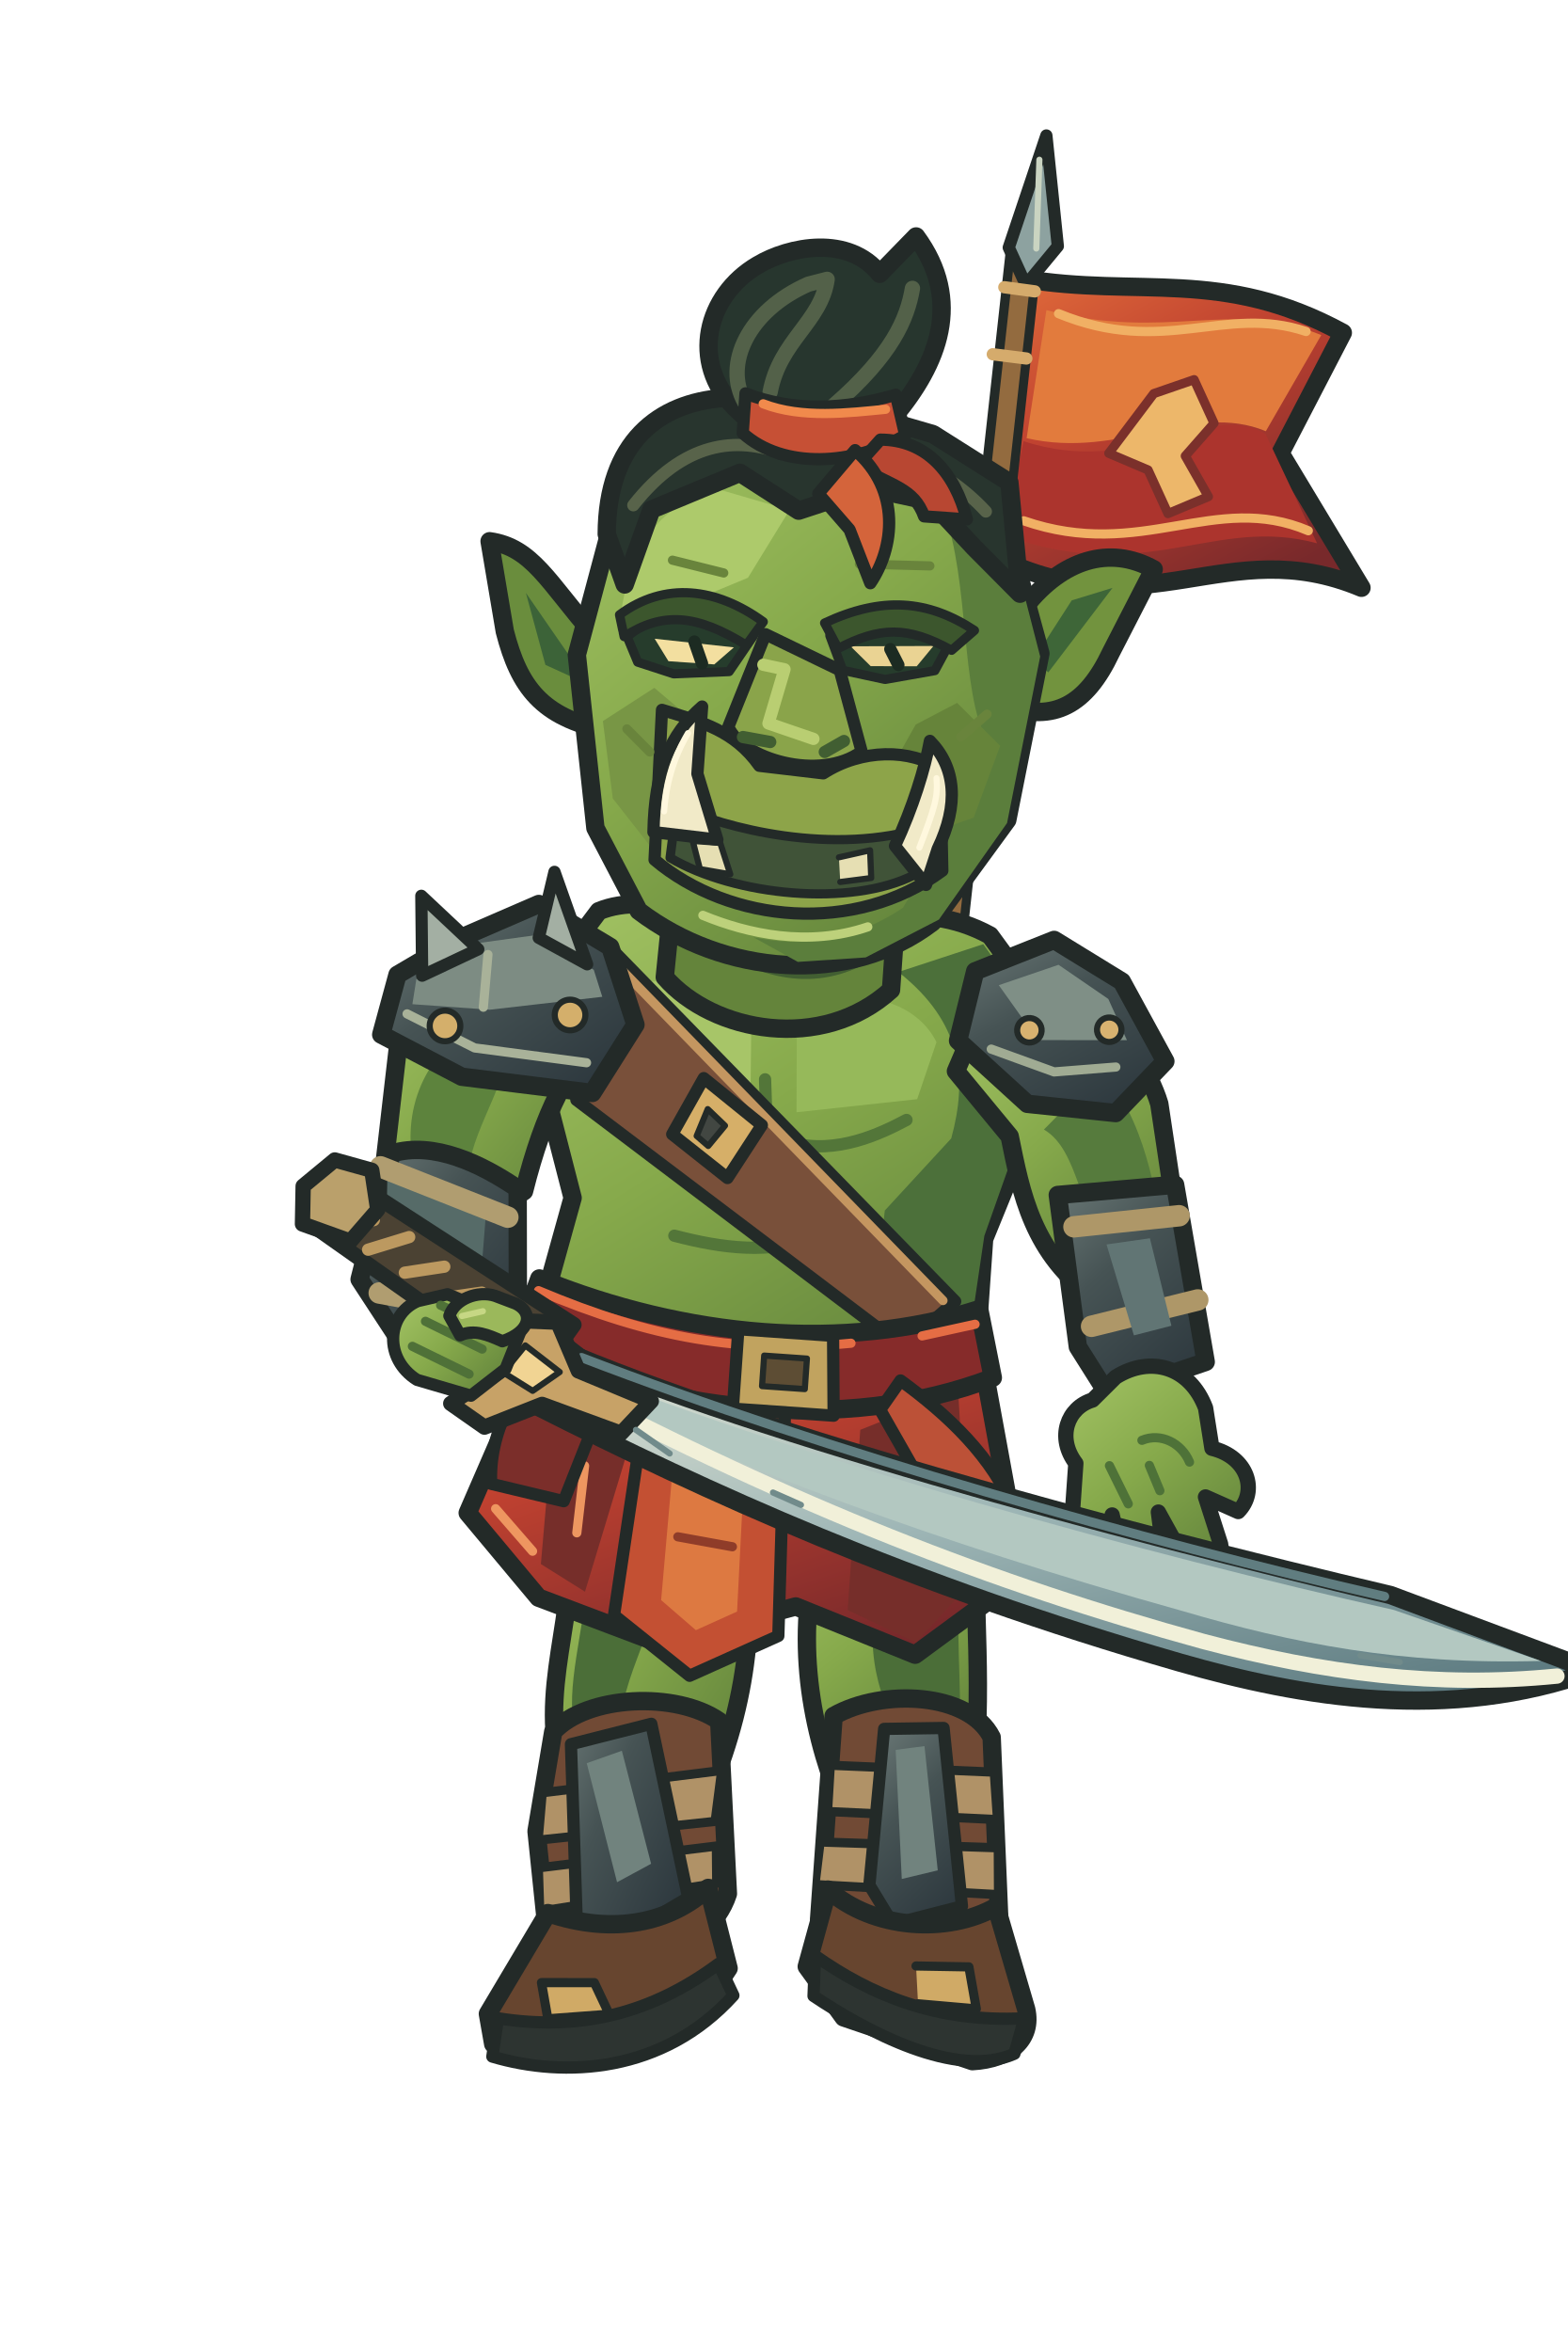
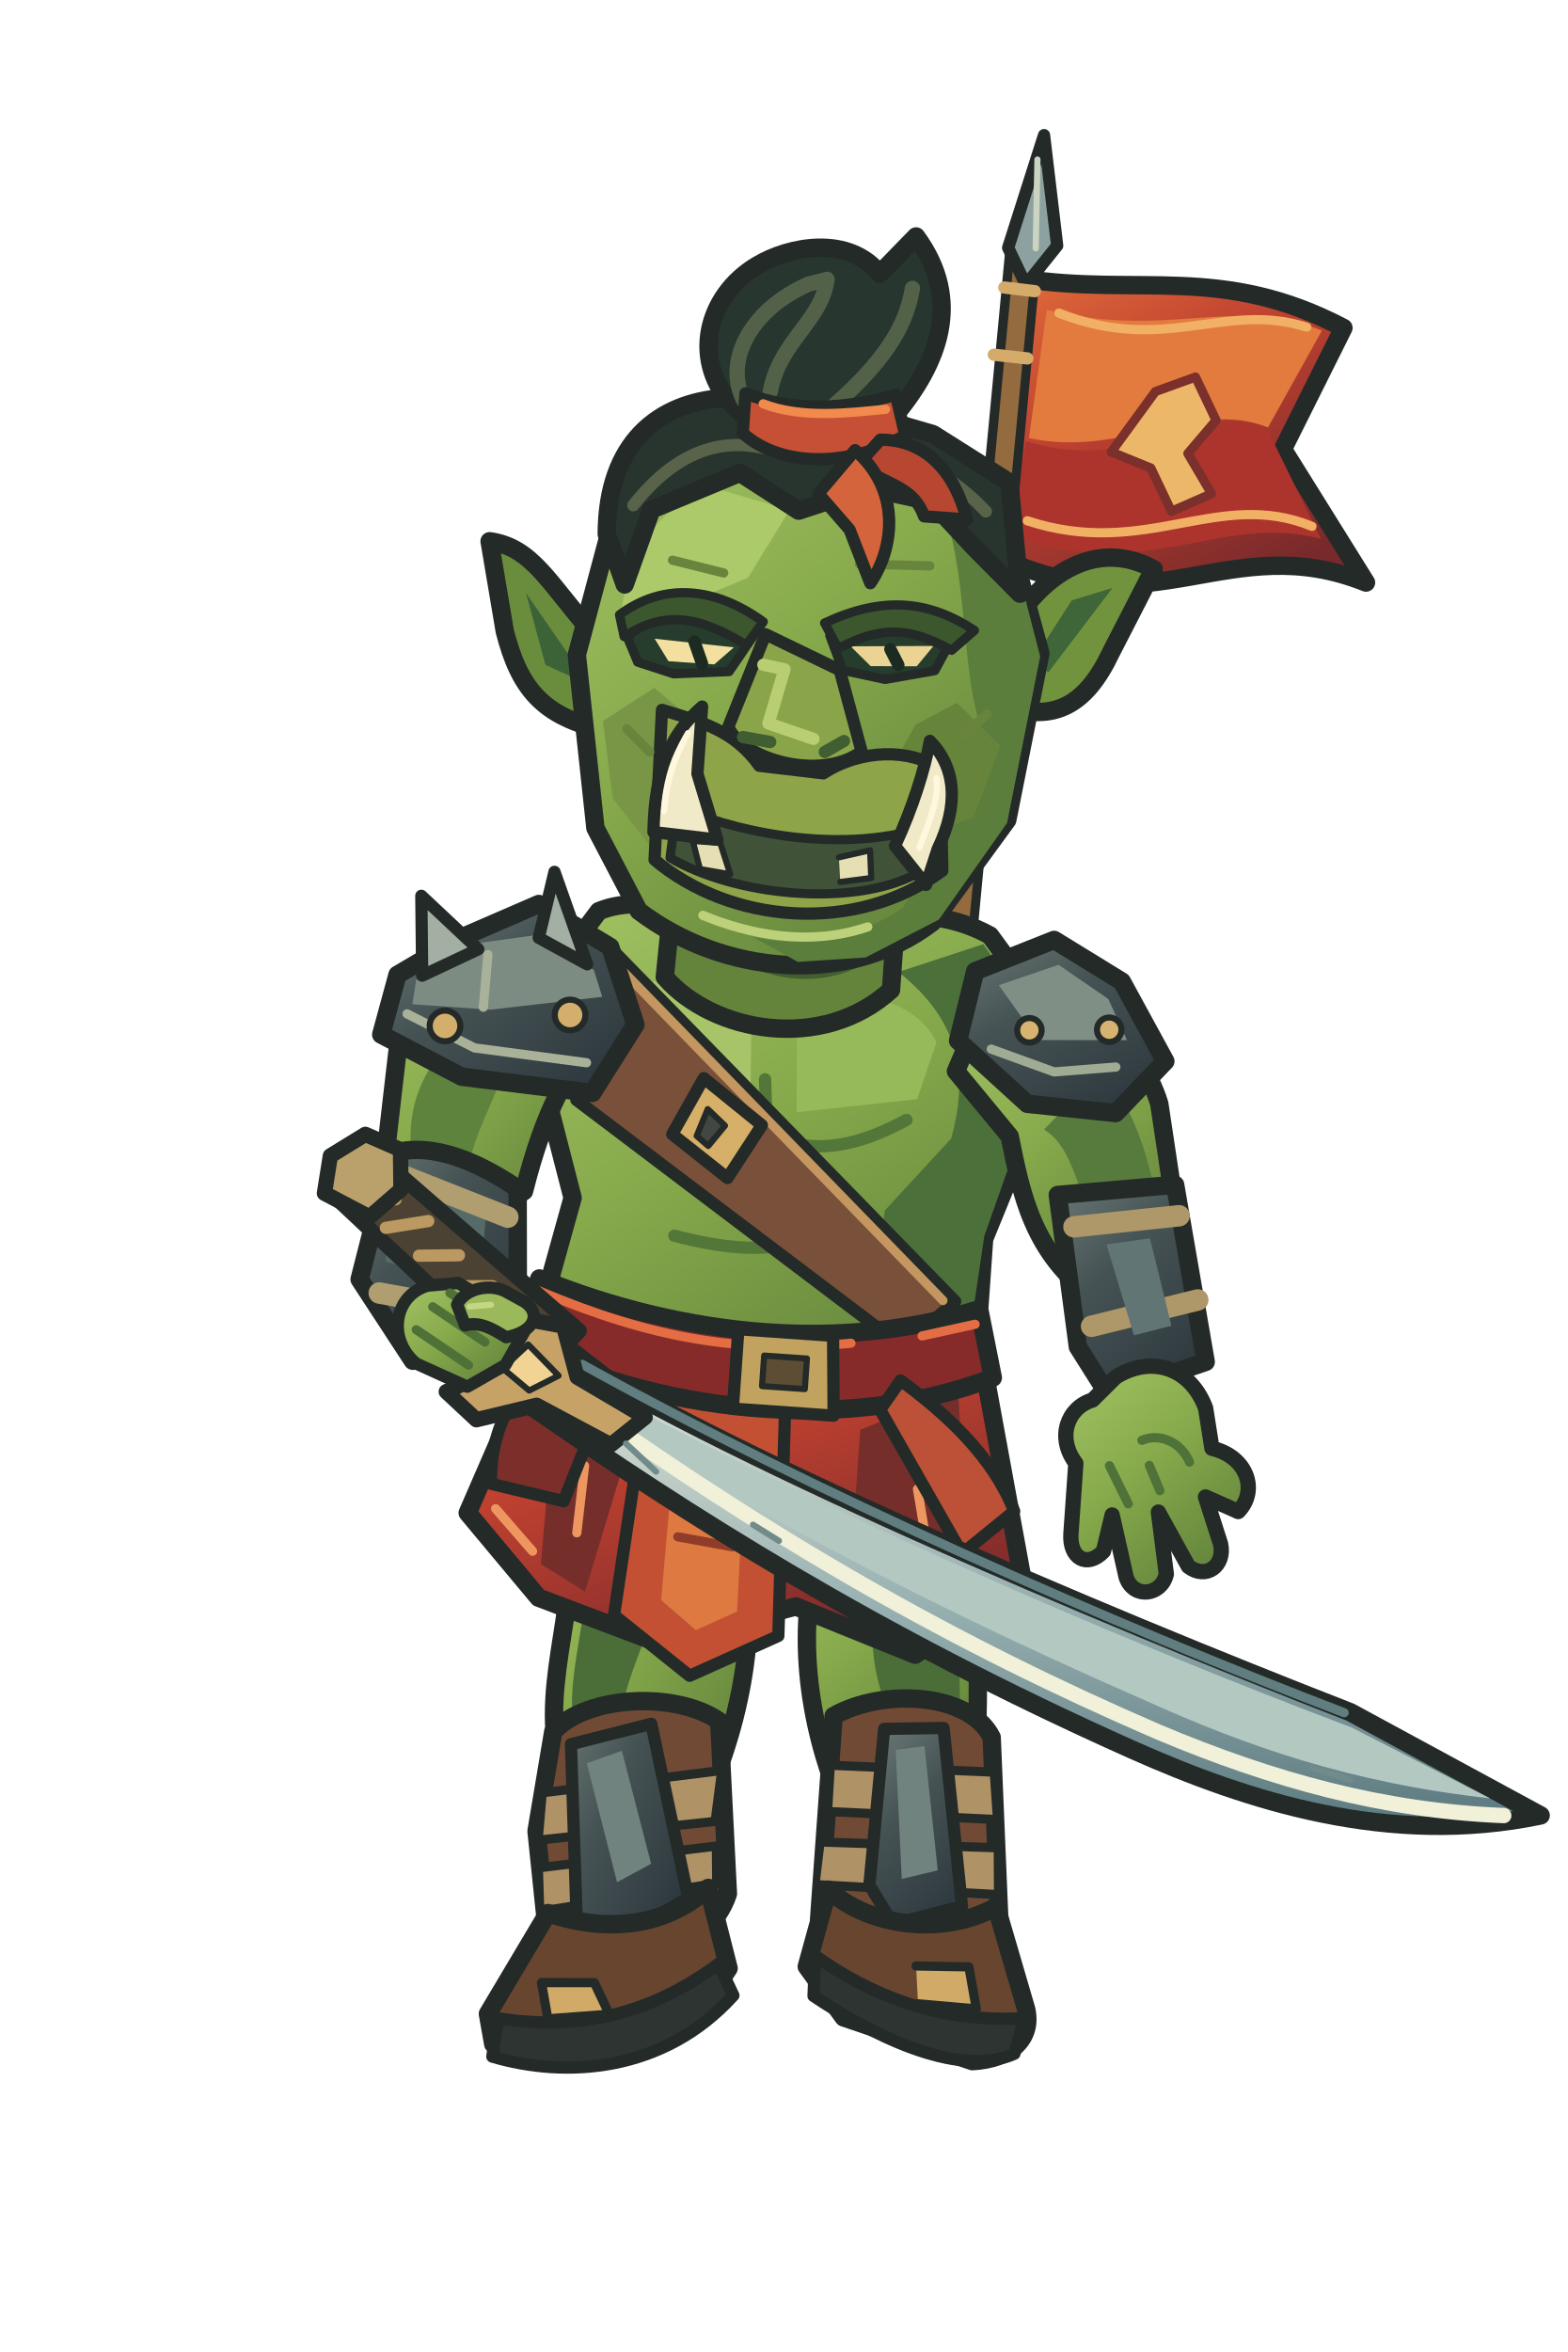
<svg xmlns="http://www.w3.org/2000/svg" width="512" height="768" viewBox="0 0 512 768">
  <defs>
    <linearGradient id="skin" x1="0" y1="0" x2=".8" y2="1">
      <stop stop-color="#a4c465" />
      <stop offset=".48" stop-color="#86a94b" />
      <stop offset="1" stop-color="#60813b" />
    </linearGradient>
    <linearGradient id="iron" x1="0" y1="0" x2=".8" y2="1">
      <stop stop-color="#6b7977" />
      <stop offset=".42" stop-color="#465354" />
      <stop offset="1" stop-color="#2d383e" />
    </linearGradient>
    <linearGradient id="cloth" x1="0" y1="0" x2=".7" y2="1">
      <stop stop-color="#e16c3a" />
      <stop offset=".42" stop-color="#bf4130" />
      <stop offset="1" stop-color="#78292b" />
    </linearGradient>
    <linearGradient id="blade" x1="0" y1="0" x2="0" y2="1">
      <stop stop-color="#e6e8d8" />
      <stop offset=".48" stop-color="#9eb6b6" />
      <stop offset="1" stop-color="#5a787e" />
    </linearGradient>
  </defs>
  <g id="hero-motion" stroke="#232a28" stroke-width="6" stroke-linejoin="round" stroke-linecap="round" transform="translate(0 -6)">
    <g id="hero-accessory">
-       <g id="banner" transform="rotate(2 334 100)">
+       <g id="banner" transform="rotate(1.125 334 100)">
        <path d="M334 97C372 102 399 91 439 111L420 151 448 194C403 177 379 211 328 188Z" fill="url(#cloth)" />
        <path d="M342 107C382 116 402 101 432 112L415 144C391 135 368 155 337 149Z" fill="#e27b3d" stroke="none" />
        <path d="M336 150C374 161 396 134 415 145L433 180C399 172 378 196 331 181Z" fill="#ac342d" stroke="none" />
        <path d="M346 108C381 121 400 103 427 111M337 176C376 188 399 164 430 176" fill="none" stroke="#f1b064" stroke-width="3" />
        <path d="M378 133L391 128 398 142 389 153 397 166 384 172 377 158 364 153 371 143Z" fill="#edb76a" stroke="#7b302b" stroke-width="3" />
        <path d="M334 89L308 435" fill="none" stroke="#232a28" stroke-width="12" />
        <path d="M334 90L308 435" fill="none" stroke="#936b3f" stroke-width="6" />
        <path d="M329 87L340 50 345 86 335 99Z" fill="#8da2a0" stroke-width="4" />
        <path d="M338 58L338 87" fill="none" stroke="#cad4c1" stroke-width="2" />
        <path d="M328 100L338 101M325 122L336 123M319 196L332 197" stroke="#d5ab6c" stroke-width="4" />
      </g>
    </g>
    <g id="legs">
      <g id="pose-left-leg" transform="rotate(-10 229 500)">
        <path d="M187 487C186 523 168 542 169 573L216 590C235 560 242 532 242 499Z" fill="url(#skin)" />
        <path d="M186 524C178 547 173 558 178 573L190 577C187 554 209 536 209 523Z" fill="#4b6e38" stroke="none" />
        <path d="M169 562C182 552 211 556 223 568L216 624C206 643 173 646 155 635L158 593Z" fill="#714a35" />
        <path d="M162 581L221 584 216 600 158 596ZM158 605L215 608 213 620 156 619" fill="#b09267" stroke-width="3" />
        <path d="M174 567L201 565 203 623 179 632 166 623Z" fill="url(#iron)" stroke-width="4" />
        <path d="M178 574L190 572 193 610 181 614Z" fill="#71837e" stroke="none" />
        <path d="M157 620C177 631 196 630 210 621L212 648C194 668 160 673 132 659L132 649Z" fill="#67452f" />
        <path d="M135 651C161 660 185 658 209 646L212 657C185 678 153 674 131 663Z" fill="#2d3431" stroke-width="4" />
        <path d="M151 642L168 645 171 656 151 654Z" fill="#d0aa66" stroke-width="3" />
      </g>
      <g id="pose-right-leg" transform="rotate(11 277 500)">
        <path d="M272 496C265 529 273 559 287 584L333 570C329 537 320 513 318 487Z" fill="url(#skin)" />
        <path d="M291 522C291 548 301 560 311 573L327 567C324 546 318 530 318 516Z" fill="#4b6e38" stroke="none" />
        <path d="M285 566C299 554 327 550 337 563L352 626C335 640 309 642 293 632Z" fill="#714a35" />
        <path d="M287 582L340 574 344 589 289 597ZM290 607L346 598 349 613 291 621" fill="#b09267" stroke-width="3" />
        <path d="M302 567L321 563 338 619 317 629 307 618Z" fill="url(#iron)" stroke-width="4" />
        <path d="M307 573L316 570 328 609 317 614" fill="#71837e" stroke="none" />
        <path d="M294 622C311 632 335 629 349 617L365 648C369 657 363 665 351 668L307 662 292 648Z" fill="#67452f" />
        <path d="M294 644C314 653 337 658 365 651L364 663C347 675 315 665 296 657Z" fill="#2d3431" stroke-width="4" />
        <path d="M327 641L344 638 349 651 330 653" fill="#d0aa66" stroke-width="3" />
      </g>
    </g>
    <g id="hero-body" transform="rotate(4 253 500)">
      <g id="waist-cloth">
        <path d="M176 442C208 453 275 456 315 437L335 515 302 543 262 530 218 545 178 533 153 507Z" fill="url(#cloth)" />
        <path d="M179 463L178 522 193 530 206 473ZM279 471L279 530 302 539 318 519 310 456Z" fill="#762e2a" stroke="none" />
        <path d="M209 460L254 465 257 540 229 555 203 537Z" fill="#c35033" stroke-width="4" />
        <path d="M219 475L242 480 243 533 230 540 218 531Z" fill="#dd7941" stroke="none" />
        <path d="M223 490L239 492M222 510L240 512" fill="none" stroke="#8f3c29" stroke-width="3" />
        <path d="M162 505L175 518M190 489L189 511M299 489L305 514" fill="none" stroke="#ee9660" stroke-width="3" />
      </g>
      <g id="torso">
        <path d="M182 308C198 300 221 309 241 310 264 307 286 296 310 307L337 339 315 406 315 447C268 470 210 465 171 446L180 402 160 342Z" fill="url(#skin)" />
        <path d="M281 321C303 336 306 354 302 374L282 399 280 447 312 444 315 405 333 340 308 310Z" fill="#4c703a" stroke="none" />
        <path d="M184 340C195 323 219 330 234 337L236 371C215 380 193 370 183 354Z" fill="#a7c568" stroke="none" />
        <path d="M249 339C264 325 287 329 295 343L290 362 251 369Z" fill="#96b95a" stroke="none" />
        <path d="M194 374C210 386 226 387 238 379M250 379C265 382 279 374 287 369M240 359L243 388M214 412C230 415 246 416 260 409" fill="none" stroke="#537639" stroke-width="4" />
        <path d="M187 320C178 329 174 344 179 370L291 443 307 427Z" fill="#79503a" stroke-width="4" />
        <path d="M189 325L303 427" fill="none" stroke="#c49660" stroke-width="3" />
        <path d="M220 360L240 374 230 392 211 379Z" fill="#d6af68" stroke-width="4" />
        <path d="M222 370L228 375 223 382 219 379Z" fill="#424742" stroke-width="2" />
        <path d="M171 429C220 445 272 446 315 429L321 451C274 473 211 470 165 450Z" fill="#862b2a" />
        <path d="M171 433C209 446 238 449 274 443M297 439L314 434" fill="none" stroke="#e56d44" stroke-width="3" />
        <path d="M237 441L268 441 270 467 237 467Z" fill="#c1a35f" stroke-width="4" />
        <path d="M246 449L260 449 260 459 246 459Z" fill="#5d4d34" stroke-width="2" />
        <path d="M179 448C165 464 158 481 160 497L184 501 197 460Z" fill="#7b2e2a" stroke-width="4" />
        <path d="M291 454C307 464 323 477 331 494L315 509 285 464Z" fill="#bc5137" stroke-width="4" />
      </g>
      <g id="left-arm">
        <path d="M310 329C337 319 361 337 369 358L379 403 353 423C331 410 326 390 321 372L302 352Z" fill="url(#skin)" />
        <path d="M350 348C369 371 368 389 376 403L360 415C345 395 344 375 332 369Z" fill="#567b3d" stroke="none" />
        <path d="M338 390L376 384 390 441 359 454 348 439Z" fill="url(#iron)" />
        <path d="M344 400L378 394M352 432L386 421" fill="none" stroke="#ae9768" stroke-width="7" />
        <path d="M355 405L369 402 378 430 366 434Z" fill="#617574" stroke="none" />
        <path d="M361 448C372 440 385 443 391 456L394 469C406 471 410 482 404 489L393 485 399 500C401 507 395 512 389 508L378 491 382 511C381 518 372 520 369 513L363 493 361 505C356 511 350 508 350 500L350 477C343 469 346 459 354 456Z" fill="url(#skin)" stroke-width="5" />
        <path d="M371 468C377 465 384 468 387 474M361 477L368 489M378 484L374 476" fill="none" stroke="#4e7238" stroke-width="3" />
        <path d="M306 319L331 307 354 319 370 344 355 362 326 361 302 342Z" fill="url(#iron)" />
        <path d="M314 323L333 315 350 325 357 338 328 340Z" fill="#7f8f86" stroke="none" />
        <path d="M313 344L334 350 354 347" fill="none" stroke="#a0ab93" stroke-width="3" />
        <circle cx="325" cy="337" r="4" fill="#d8b270" stroke-width="2" />
        <circle cx="351" cy="335" r="4" fill="#d8b270" stroke-width="2" />
      </g>
      <g id="right-arm" transform="rotate(-9 158 331)">
        <path d="M177 326C151 314 124 327 116 351L108 390 126 415 153 401C162 375 171 362 183 351Z" fill="url(#skin)" />
        <path d="M133 351C117 364 114 385 121 402L135 406C132 387 145 375 151 358Z" fill="#5d833d" stroke="none" />
        <path d="M111 385C125 382 140 391 151 400L148 435 112 453 97 425Z" fill="url(#iron)" />
        <path d="M109 392L140 407 136 431 106 420Z" fill="#566b68" stroke="none" />
        <path d="M107 389L147 409M103 430L143 441" fill="none" stroke="#b09d70" stroke-width="7" />
        <path d="M139 317L166 308 188 324 194 350 178 371 136 362 111 346 118 327Z" fill="url(#iron)" />
        <path d="M124 329L145 319 165 318 182 331 184 340 147 341 122 337Z" fill="#7d8c83" stroke="none" />
        <path d="M120 340L141 353 177 361M148 323L145 340" fill="none" stroke="#a9b299" stroke-width="3" />
        <path d="M126 328L128 302 145 321ZM165 319L172 298 180 329Z" fill="#a3afa3" stroke-width="4" />
        <circle cx="132" cy="345" r="5" fill="#d4af6b" stroke-width="2" />
        <circle cx="173" cy="345" r="5" fill="#d4af6b" stroke-width="2" />
      </g>
      <g id="head">
        <path d="M206 295L205 328C222 345 258 349 279 327L279 293Z" fill="#64843b" />
        <path d="M220 315C236 324 254 328 271 316" fill="none" stroke="#425f32" stroke-width="4" />
        <path d="M174 218C158 202 152 191 138 190L145 219C151 237 159 246 180 249Z" fill="#6a8d3d" />
        <path d="M167 226L151 206 159 229 175 235Z" fill="#3c6338" stroke="none" />
        <path d="M314 199C325 183 340 177 355 184L343 212C336 230 326 236 310 232Z" fill="#72933e" />
        <path d="M323 220L342 191 329 196 318 216Z" fill="#3e6638" stroke="none" />
        <path d="M181 163C204 144 247 143 279 155L306 174 320 214 313 269 291 304C265 327 224 326 195 307L179 281 169 225Z" fill="url(#skin)" />
        <path d="M283 165C295 187 294 222 303 241L294 274 281 300C264 313 248 315 233 313L248 320 270 317 293 303 313 270 320 215 308 179Z" fill="#5b7e3c" stroke="none" />
        <path d="M182 217C183 190 191 174 212 168L235 173 223 196 197 209Z" fill="#adca6b" stroke="none" />
        <path d="M179 246L195 234 221 253 224 277 203 292 184 271Z" fill="#789645" stroke="none" />
        <path d="M281 240L294 232 309 245 302 269 281 278 272 259Z" fill="#66843a" stroke="none" />
        <path d="M198 241C211 244 222 246 231 257L252 258C264 249 280 248 290 254L293 287C266 310 225 309 199 290Z" fill="#8da449" stroke-width="4" />
        <path d="M205 272C221 278 257 285 287 273L284 289C264 301 226 300 204 289Z" fill="#405338" stroke-width="3" />
        <path d="M211 283L220 283 224 293 214 292ZM259 285L269 282 270 291 260 293" fill="#e6dfb3" stroke-width="2" />
        <path d="M198 281C197 261 201 249 211 239L211 261 219 282Z" fill="#f1eac8" stroke-width="4" />
        <path d="M277 280C282 267 285 254 286 245 295 253 297 265 291 280L288 292Z" fill="#f1eac8" stroke-width="4" />
        <path d="M201 274C201 261 205 252 207 248M285 280C289 267 290 263 289 257" fill="none" stroke="#fff8de" stroke-width="2" />
        <path d="M230 214L220 245C225 255 251 261 264 250L255 224Z" fill="#8aa44a" stroke-width="4" />
        <path d="M230 224L237 225 233 243 248 247" fill="none" stroke="#b9ce72" stroke-width="4" />
        <path d="M225 248L234 249M252 251L258 247" fill="none" stroke="#415e32" stroke-width="4" />
        <path d="M185 218C195 208 213 207 226 215L219 227 201 229 189 226Z" fill="#263c2c" stroke-width="3" />
        <path d="M251 213C265 205 280 206 291 211L286 222 270 226 256 224Z" fill="#263c2c" stroke-width="3" />
        <path d="M194 218L220 219 214 225 199 225Z" fill="#f3dfa0" stroke="none" />
        <path d="M258 216L285 214 280 221 265 222Z" fill="#ead393" stroke="none" />
        <path d="M207 218L210 225M271 216L274 221" fill="none" stroke="#1c2b22" stroke-width="4" />
        <path d="M182 211C196 199 213 200 229 210L224 218C207 209 196 209 184 218Z" fill="#3c562d" stroke-width="3" />
        <path d="M249 209C267 199 282 199 298 208L291 215C276 208 267 209 254 217Z" fill="#3c562d" stroke-width="3" />
        <path d="M198 192L215 195M259 189L282 188M187 248L195 255M304 235L296 243" fill="none" stroke="#69843c" stroke-width="3" />
        <path d="M216 307C231 312 251 315 270 307" fill="none" stroke="#bdd17b" stroke-width="3" />
        <path d="M176 185C174 155 190 141 211 138L243 137 280 145 306 159 312 195 296 181 281 167 260 164 238 173 218 162 190 176 183 201Z" fill="#28352e" />
        <path d="M184 175C199 153 216 150 232 155M246 154C264 148 284 155 299 169" fill="none" stroke="#58634a" stroke-width="4" />
        <path d="M215 141C199 127 203 105 219 94 229 87 248 82 259 94L270 81C287 101 280 122 267 140L256 151 231 154Z" fill="#27362e" />
        <path d="M218 139C210 127 217 109 236 99L242 97C241 111 228 118 226 135M247 138C265 120 269 108 270 98" fill="none" stroke="#536149" stroke-width="5" />
        <path d="M218 136C234 141 251 139 267 133L271 146C255 157 232 160 218 149Z" fill="#c65035" stroke-width="4" />
        <path d="M224 139C237 143 252 140 264 138" fill="none" stroke="#f18a4c" stroke-width="3" />
        <path d="M263 148C278 147 288 157 293 172L279 172C275 163 268 163 256 157Z" fill="#b84732" stroke-width="4" />
        <path d="M255 152C271 164 270 183 263 195L255 178 244 167Z" fill="#d4643b" stroke-width="4" />
      </g>
    </g>
-     <g id="hero-weapon" transform="rotate(4 253 500) rotate(-9 158 331) rotate(-8 151 458)">
+     <g id="hero-weapon" transform="rotate(4 253 500) rotate(-9 158 331)">
      <g id="sword">
        <path d="M91 397L108 387 167 448 150 463Z" fill="#4b4233" stroke-width="5" />
        <path d="M98 399L111 400M107 409L121 408M117 419L130 420M128 430L140 431M138 441L151 441" stroke="#bc9960" stroke-width="4" />
        <path d="M88 396L91 384 103 378 114 384 113 397 102 405Z" fill="#baa06b" stroke-width="5" />
        <path d="M153 449C209 492 326 554 407 594L466 633C416 639 371 620 335 600 254 555 197 511 149 471Z" fill="url(#blade)" />
        <path d="M164 462C232 509 332 563 407 599L450 626C405 617 372 602 340 584 263 542 210 506 164 470Z" fill="#b3c8c1" stroke="none" />
        <path d="M159 466C224 522 281 561 344 595 380 614 415 627 454 632" fill="none" stroke="#f1f0d9" stroke-width="5" />
        <path d="M167 459C238 507 333 559 405 594" fill="none" stroke="#607d80" stroke-width="3" />
        <path d="M162 446L165 463 186 478 174 486 151 471 131 474 122 464 141 457 140 440Z" fill="#c7a267" stroke-width="5" />
        <path d="M141 458L150 451 159 462 149 466Z" fill="#f1d493" stroke-width="2" />
        <path d="M179 486L188 496M218 516L226 522M393 611L405 616" stroke="#718b8b" stroke-width="2" />
      </g>
      <g id="right-hand-grip" stroke-width="4">
        <path d="M119 429C108 431 104 445 113 454L129 463 142 457 151 444C150 436 143 432 136 434L129 429Z" fill="url(#skin)" />
        <path d="M120 436L136 449M114 443L130 456M126 432L143 445" fill="none" stroke="#4f7138" stroke-width="3" />
        <path d="M144 433C139 430 131 431 128 436L130 443C135 442 139 445 143 448 153 447 155 441 150 437Z" fill="#9bb85b" />
        <path d="M132 437L139 437" fill="none" stroke="#c6d784" stroke-width="2" />
      </g>
    </g>
  </g>
</svg>
